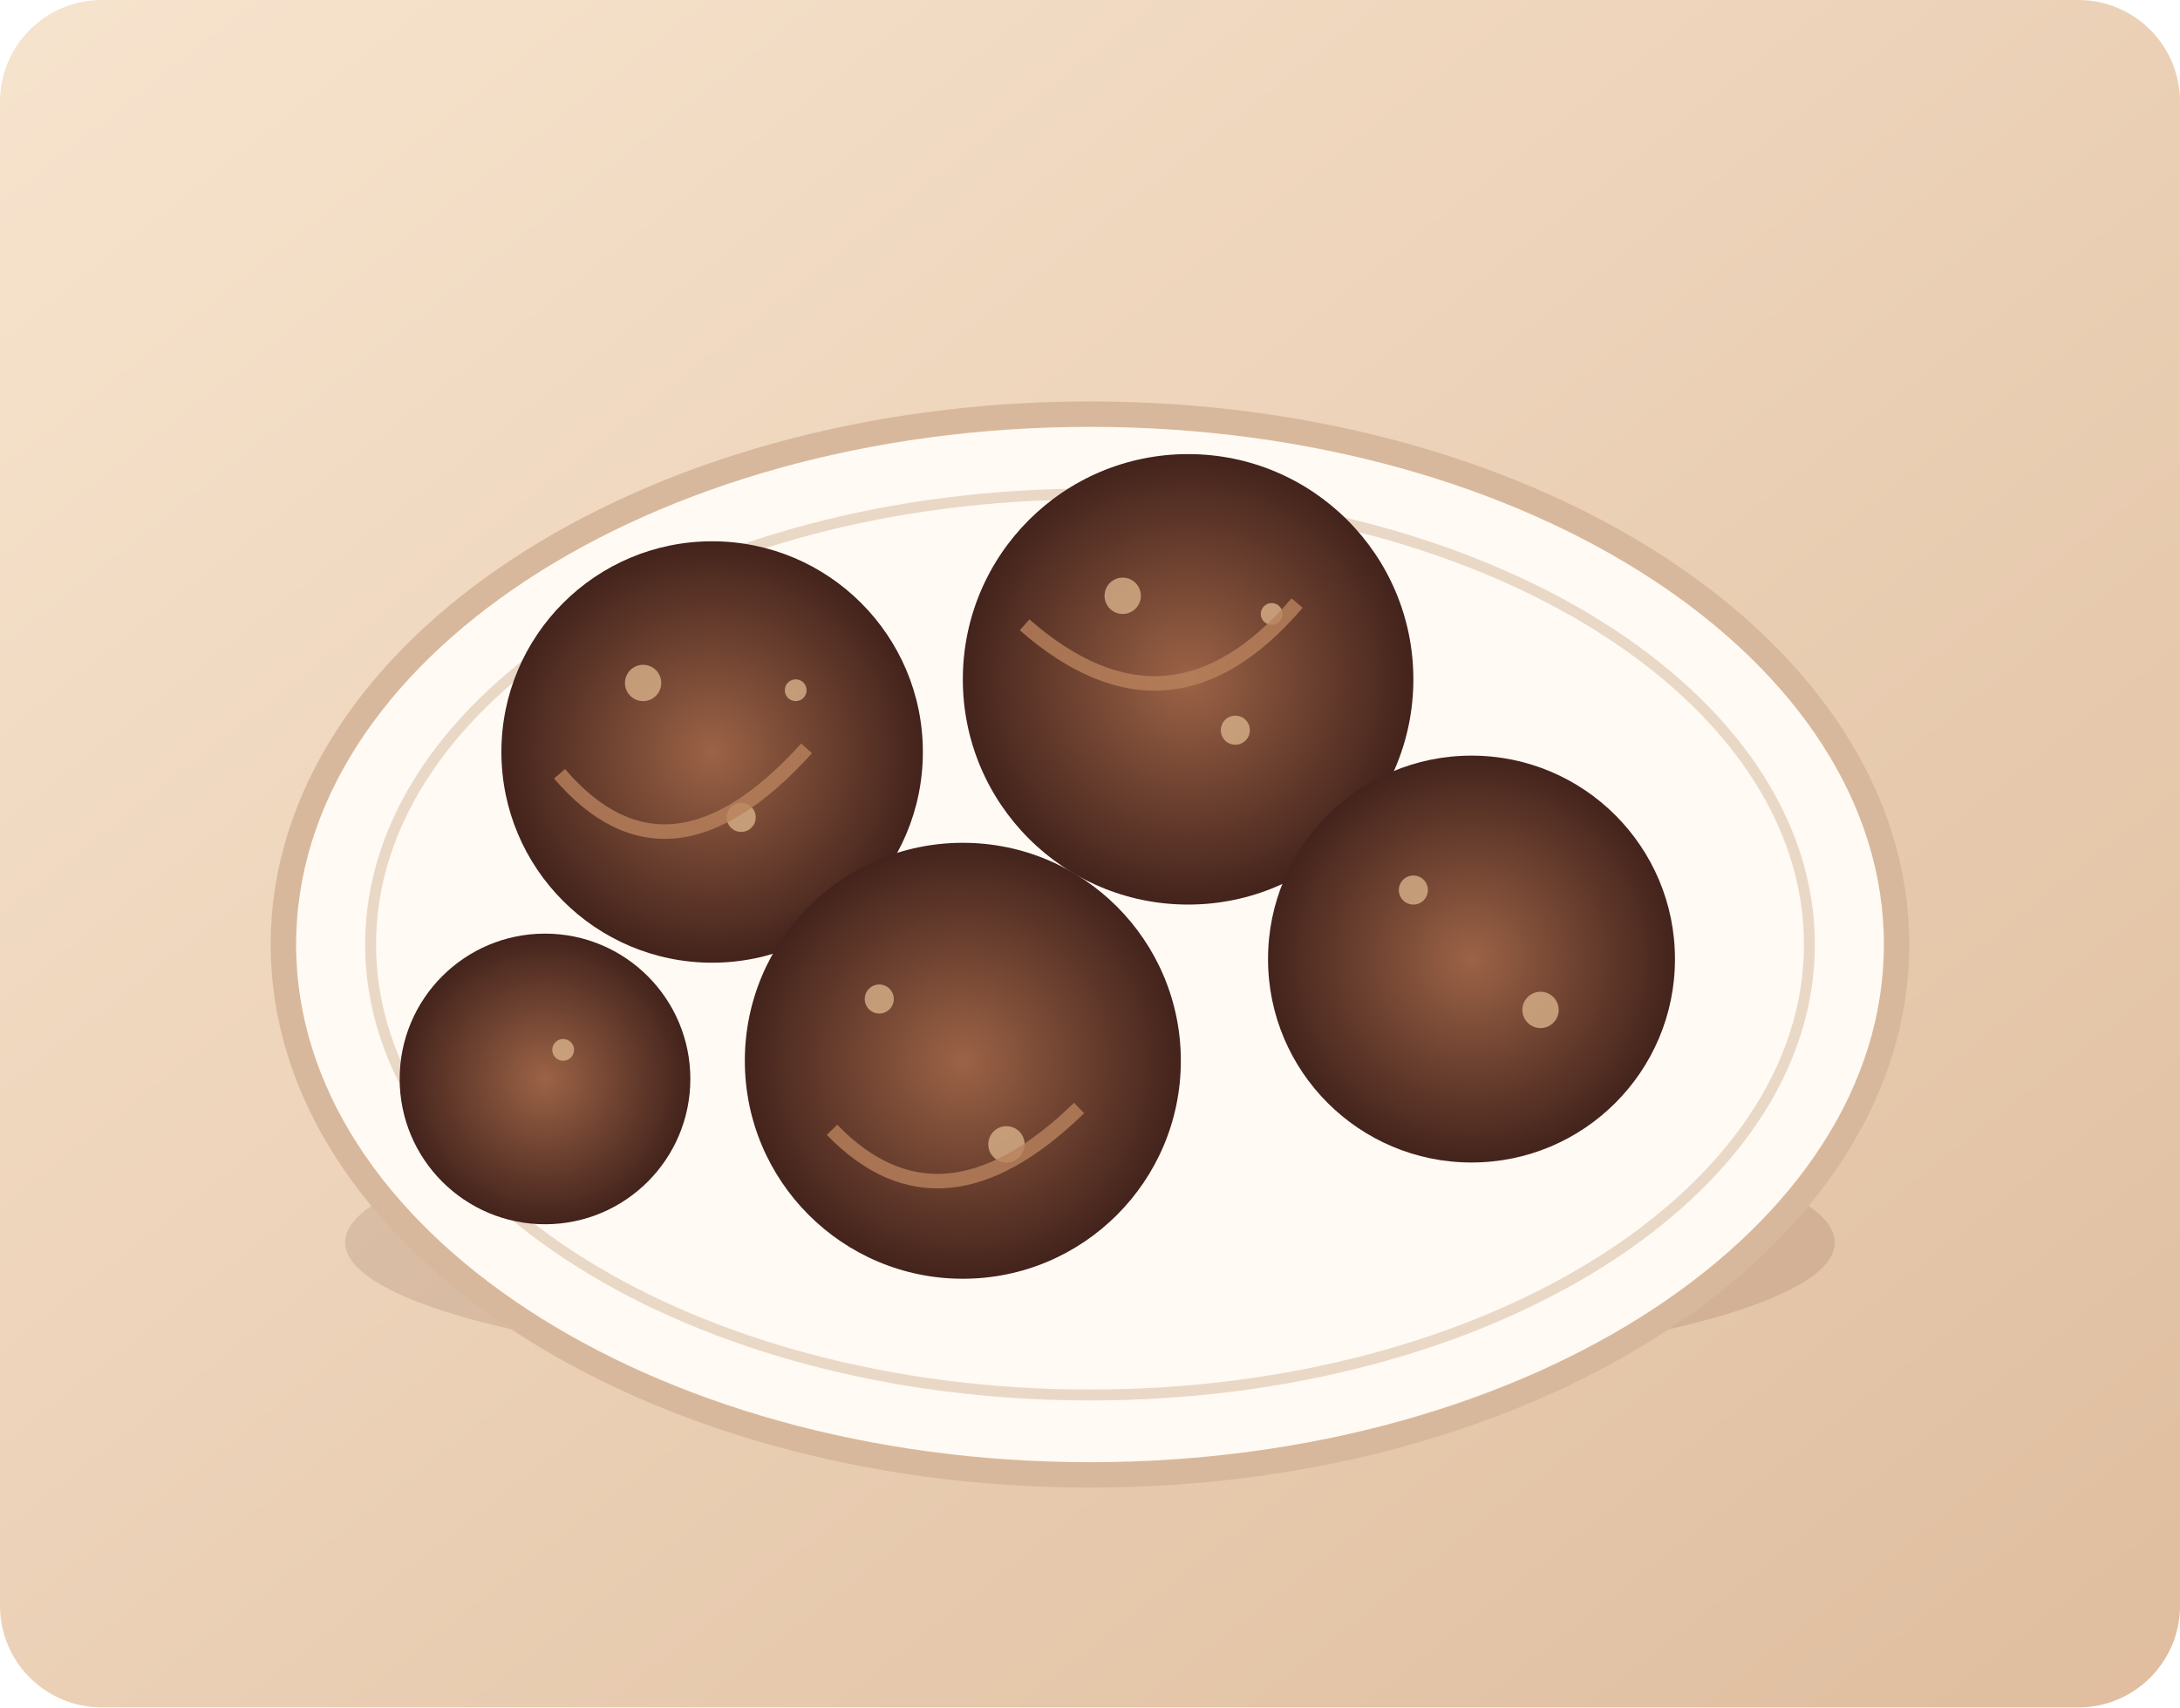
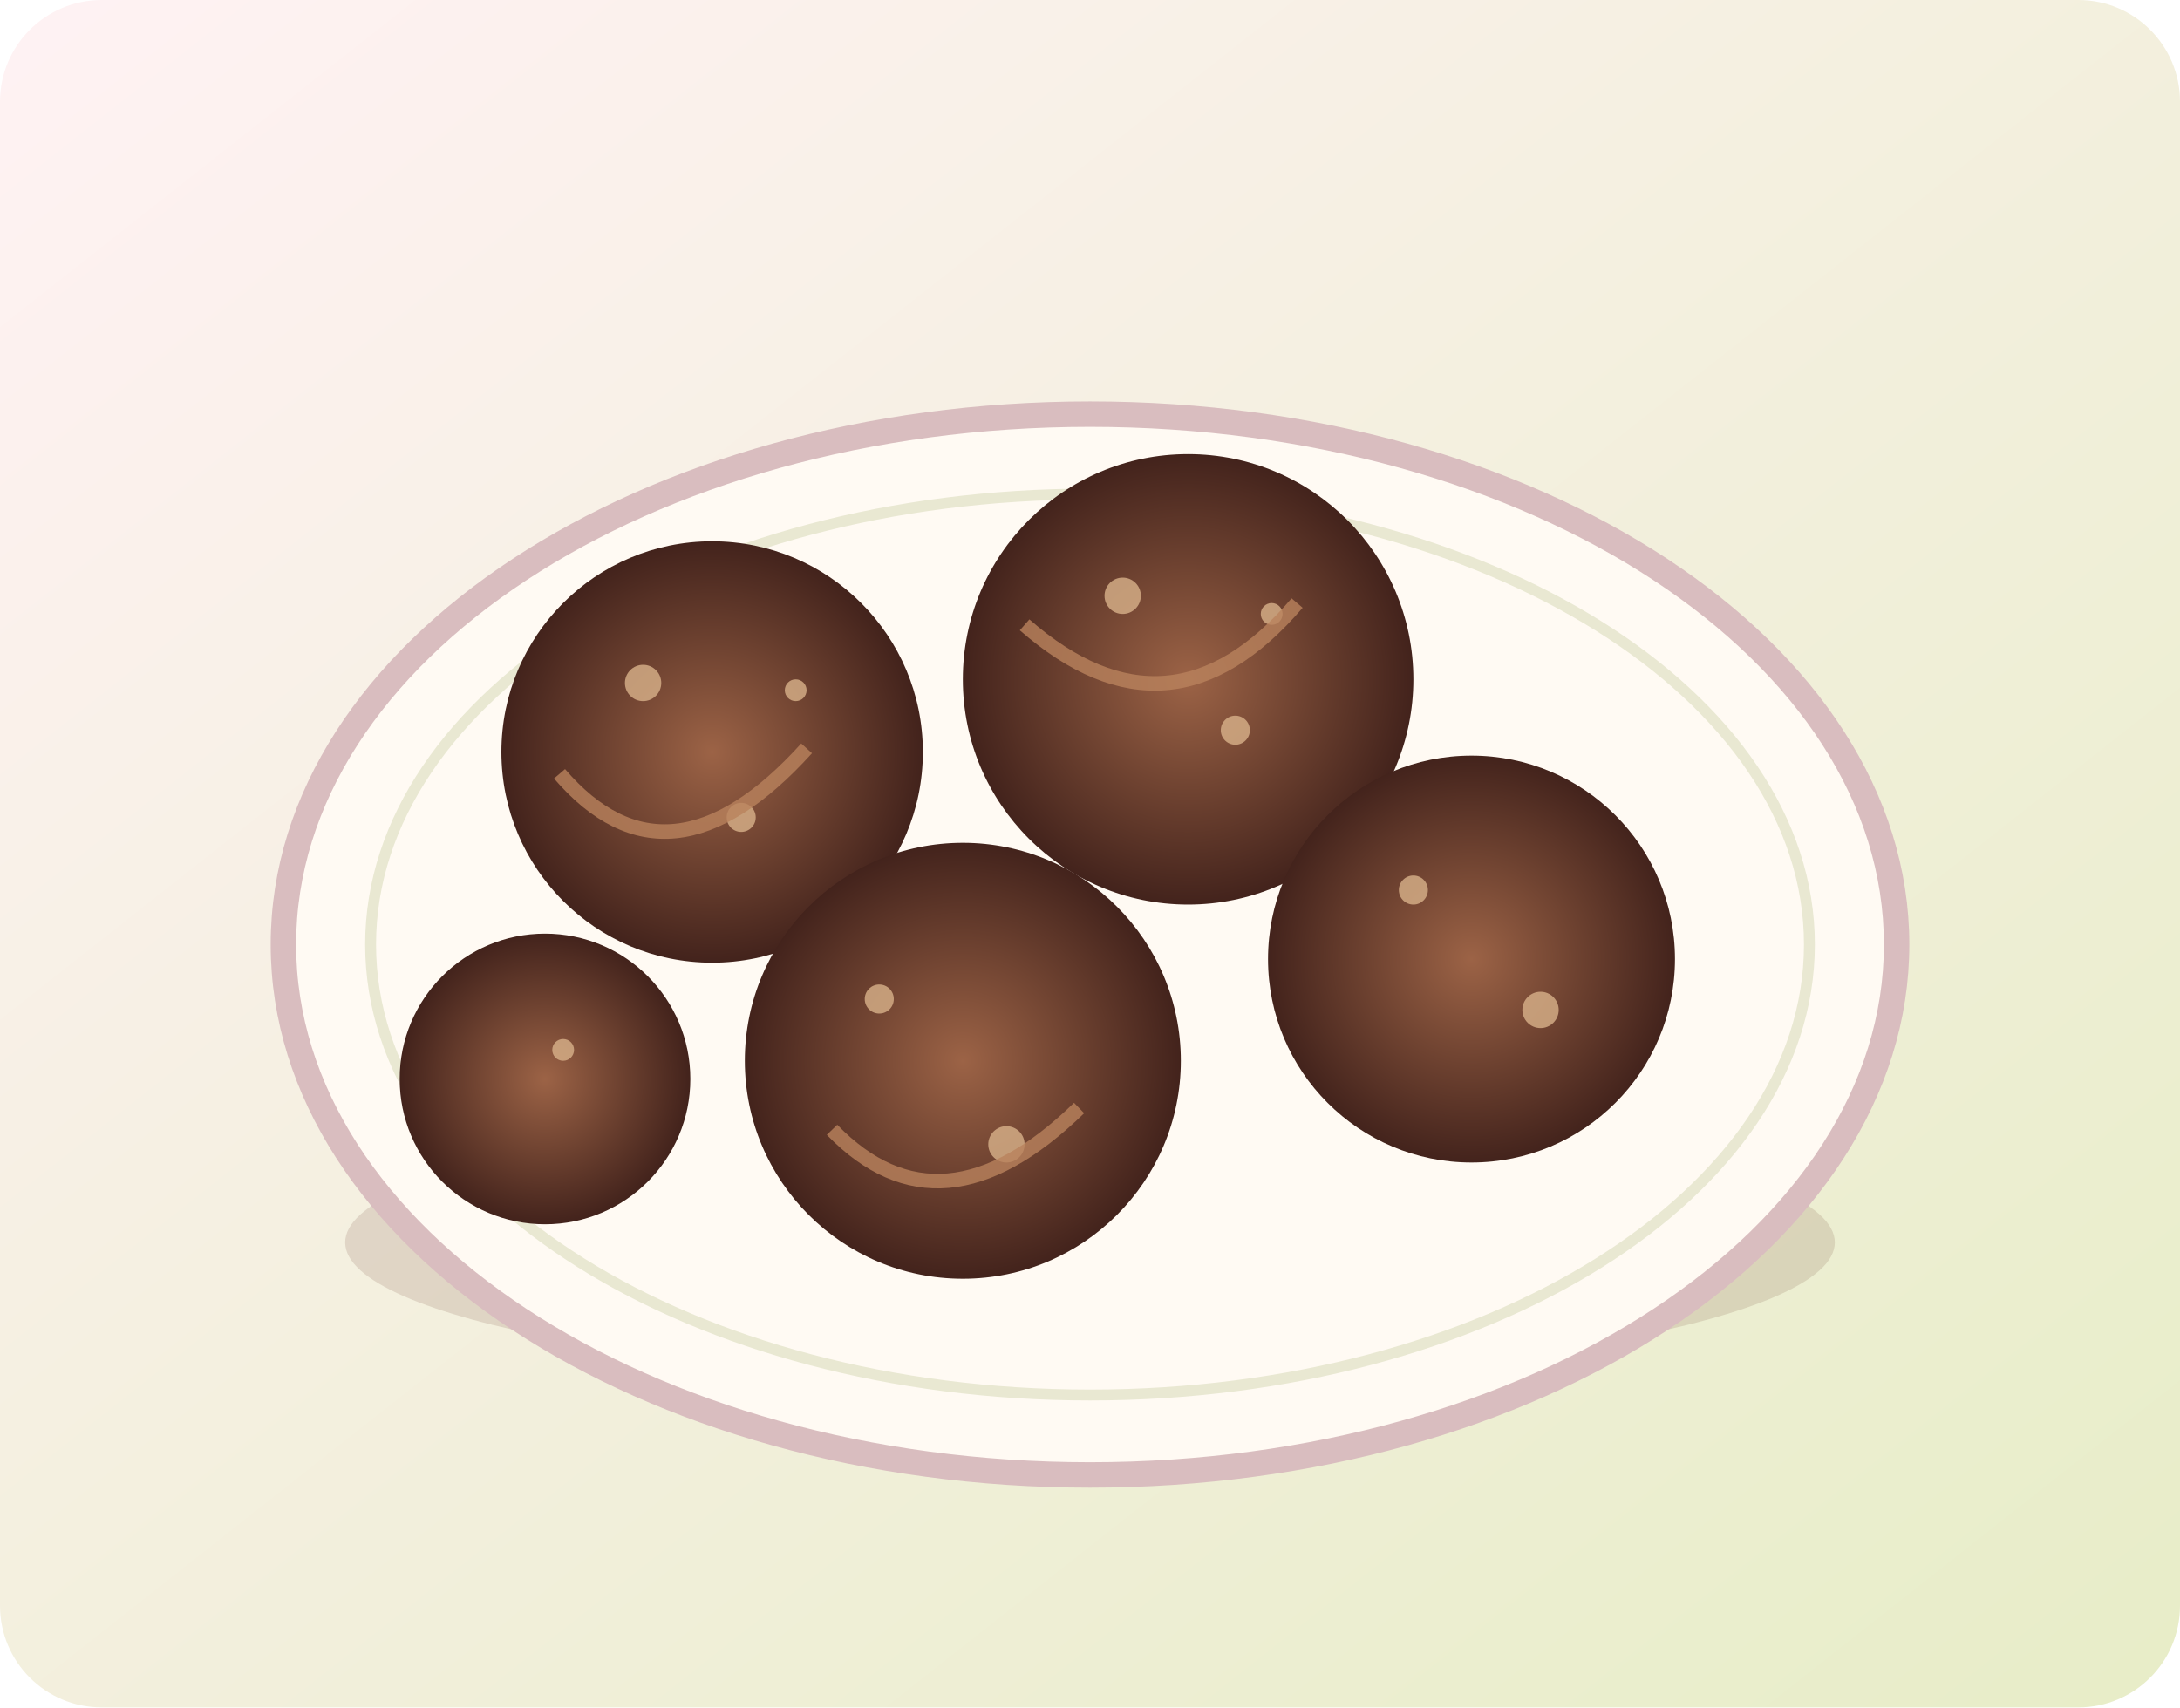
<svg xmlns="http://www.w3.org/2000/svg" viewBox="0 0 600 470" role="img" aria-labelledby="title">
  <defs>
    <linearGradient id="bg" x1="0" y1="0" x2="1" y2="1">
-       <stop stop-color="#f7e4ce" />
-       <stop offset="1" stop-color="#dfbd9e" />
+       <stop stop-color="#fff2f4" />
+       <stop offset="1" stop-color="#e7edc7" />
    </linearGradient>
    <radialGradient id="tr">
      <stop stop-color="#9c6346" />
      <stop offset="1" stop-color="#43231c" />
    </radialGradient>
  </defs>
  <rect width="600" height="470" rx="28" fill="url(#bg)" />
  <ellipse cx="300" cy="342" rx="205" ry="38" fill="#6b3f2e" opacity=".15" />
-   <ellipse cx="300" cy="260" rx="222" ry="146" fill="#fffaf3" stroke="#d8b89c" stroke-width="7" />
-   <ellipse cx="300" cy="260" rx="198" ry="124" fill="none" stroke="#ead8c6" stroke-width="3" />
+   <ellipse cx="300" cy="260" rx="222" ry="146" fill="#fffaf3" stroke="#d9bdbf" stroke-width="7" />
+   <ellipse cx="300" cy="260" rx="198" ry="124" fill="none" stroke="#e9e8d2" stroke-width="3" />
  <g fill="url(#tr)">
    <circle cx="196" cy="207" r="58" />
    <circle cx="327" cy="187" r="62" />
    <circle cx="405" cy="264" r="56" />
    <circle cx="265" cy="292" r="60" />
    <circle cx="150" cy="297" r="40" />
  </g>
  <g fill="#d8b18a" opacity=".8">
    <circle cx="177" cy="188" r="5" />
    <circle cx="204" cy="225" r="4" />
    <circle cx="219" cy="190" r="3" />
    <circle cx="309" cy="164" r="5" />
    <circle cx="340" cy="201" r="4" />
    <circle cx="350" cy="169" r="3" />
    <circle cx="389" cy="245" r="4" />
    <circle cx="424" cy="278" r="5" />
    <circle cx="242" cy="275" r="4" />
    <circle cx="277" cy="315" r="5" />
    <circle cx="155" cy="289" r="3" />
  </g>
  <g fill="#b9825c" opacity=".8">
    <path d="M154 213q30 35 68-7" stroke="#b9825c" stroke-width="4" fill="none" />
    <path d="M282 172q40 35 75-6" stroke="#b9825c" stroke-width="4" fill="none" />
    <path d="M229 311q30 31 68-6" stroke="#b9825c" stroke-width="4" fill="none" />
  </g>
</svg>
